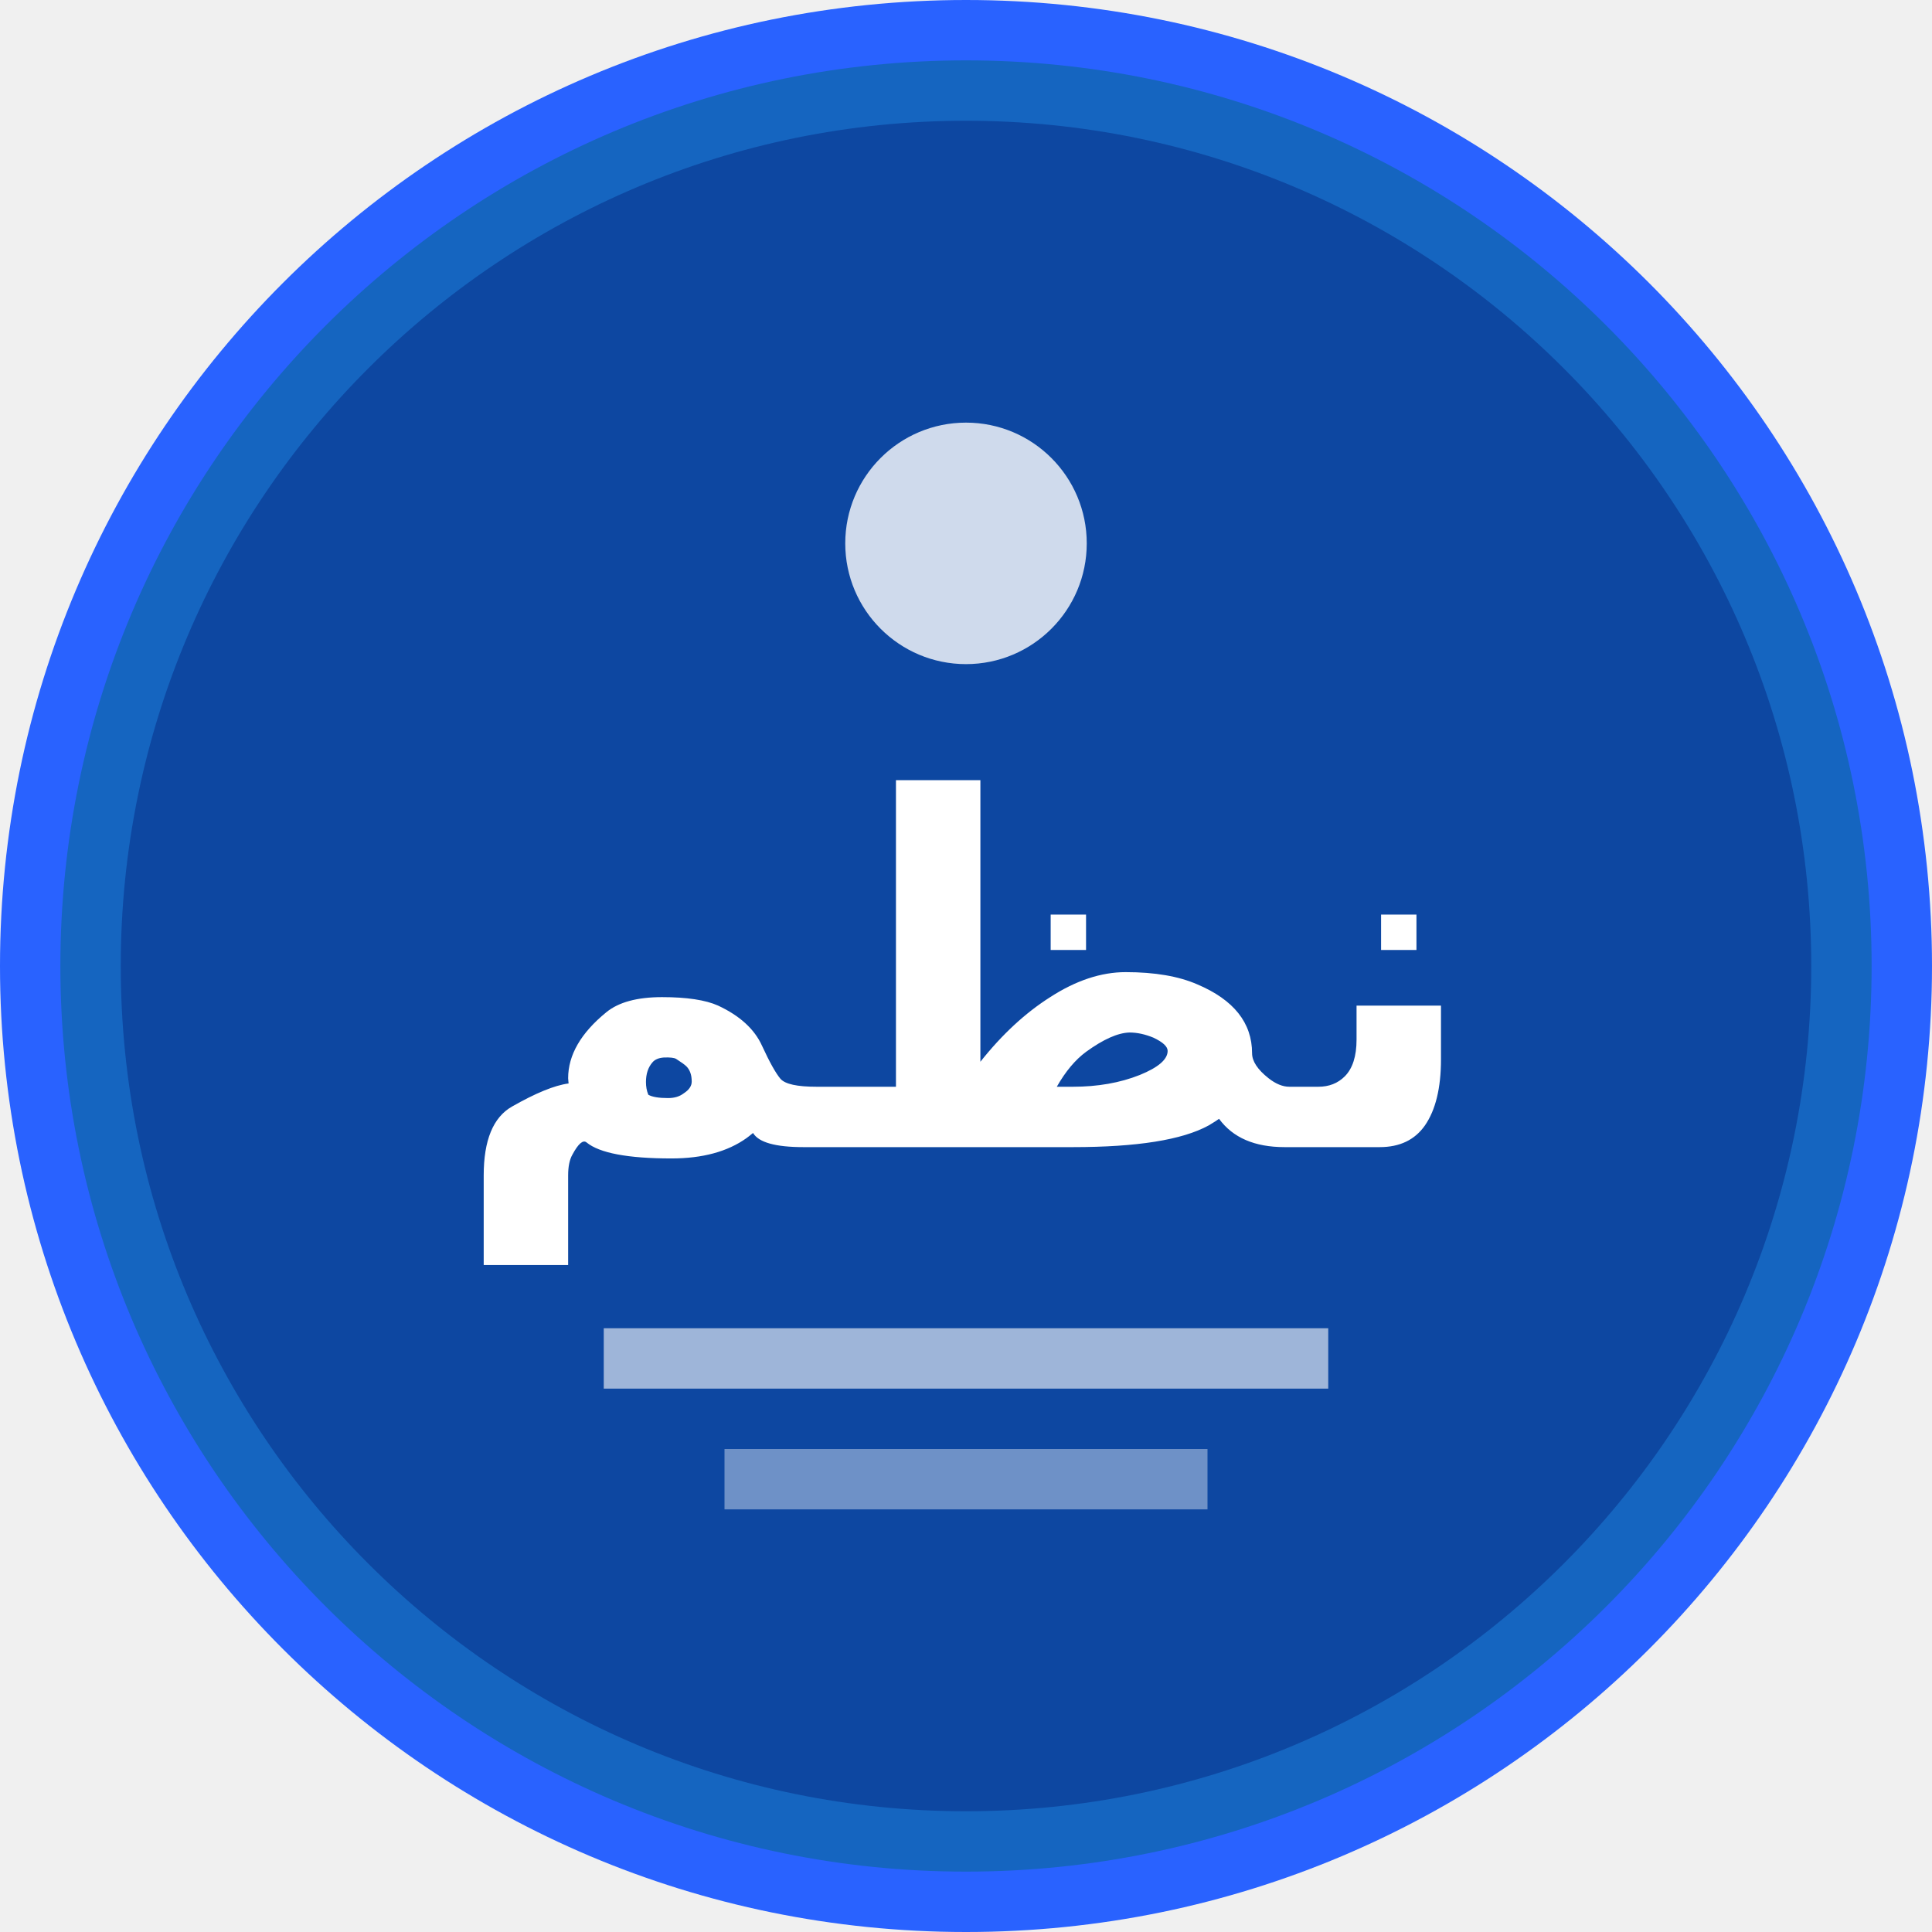
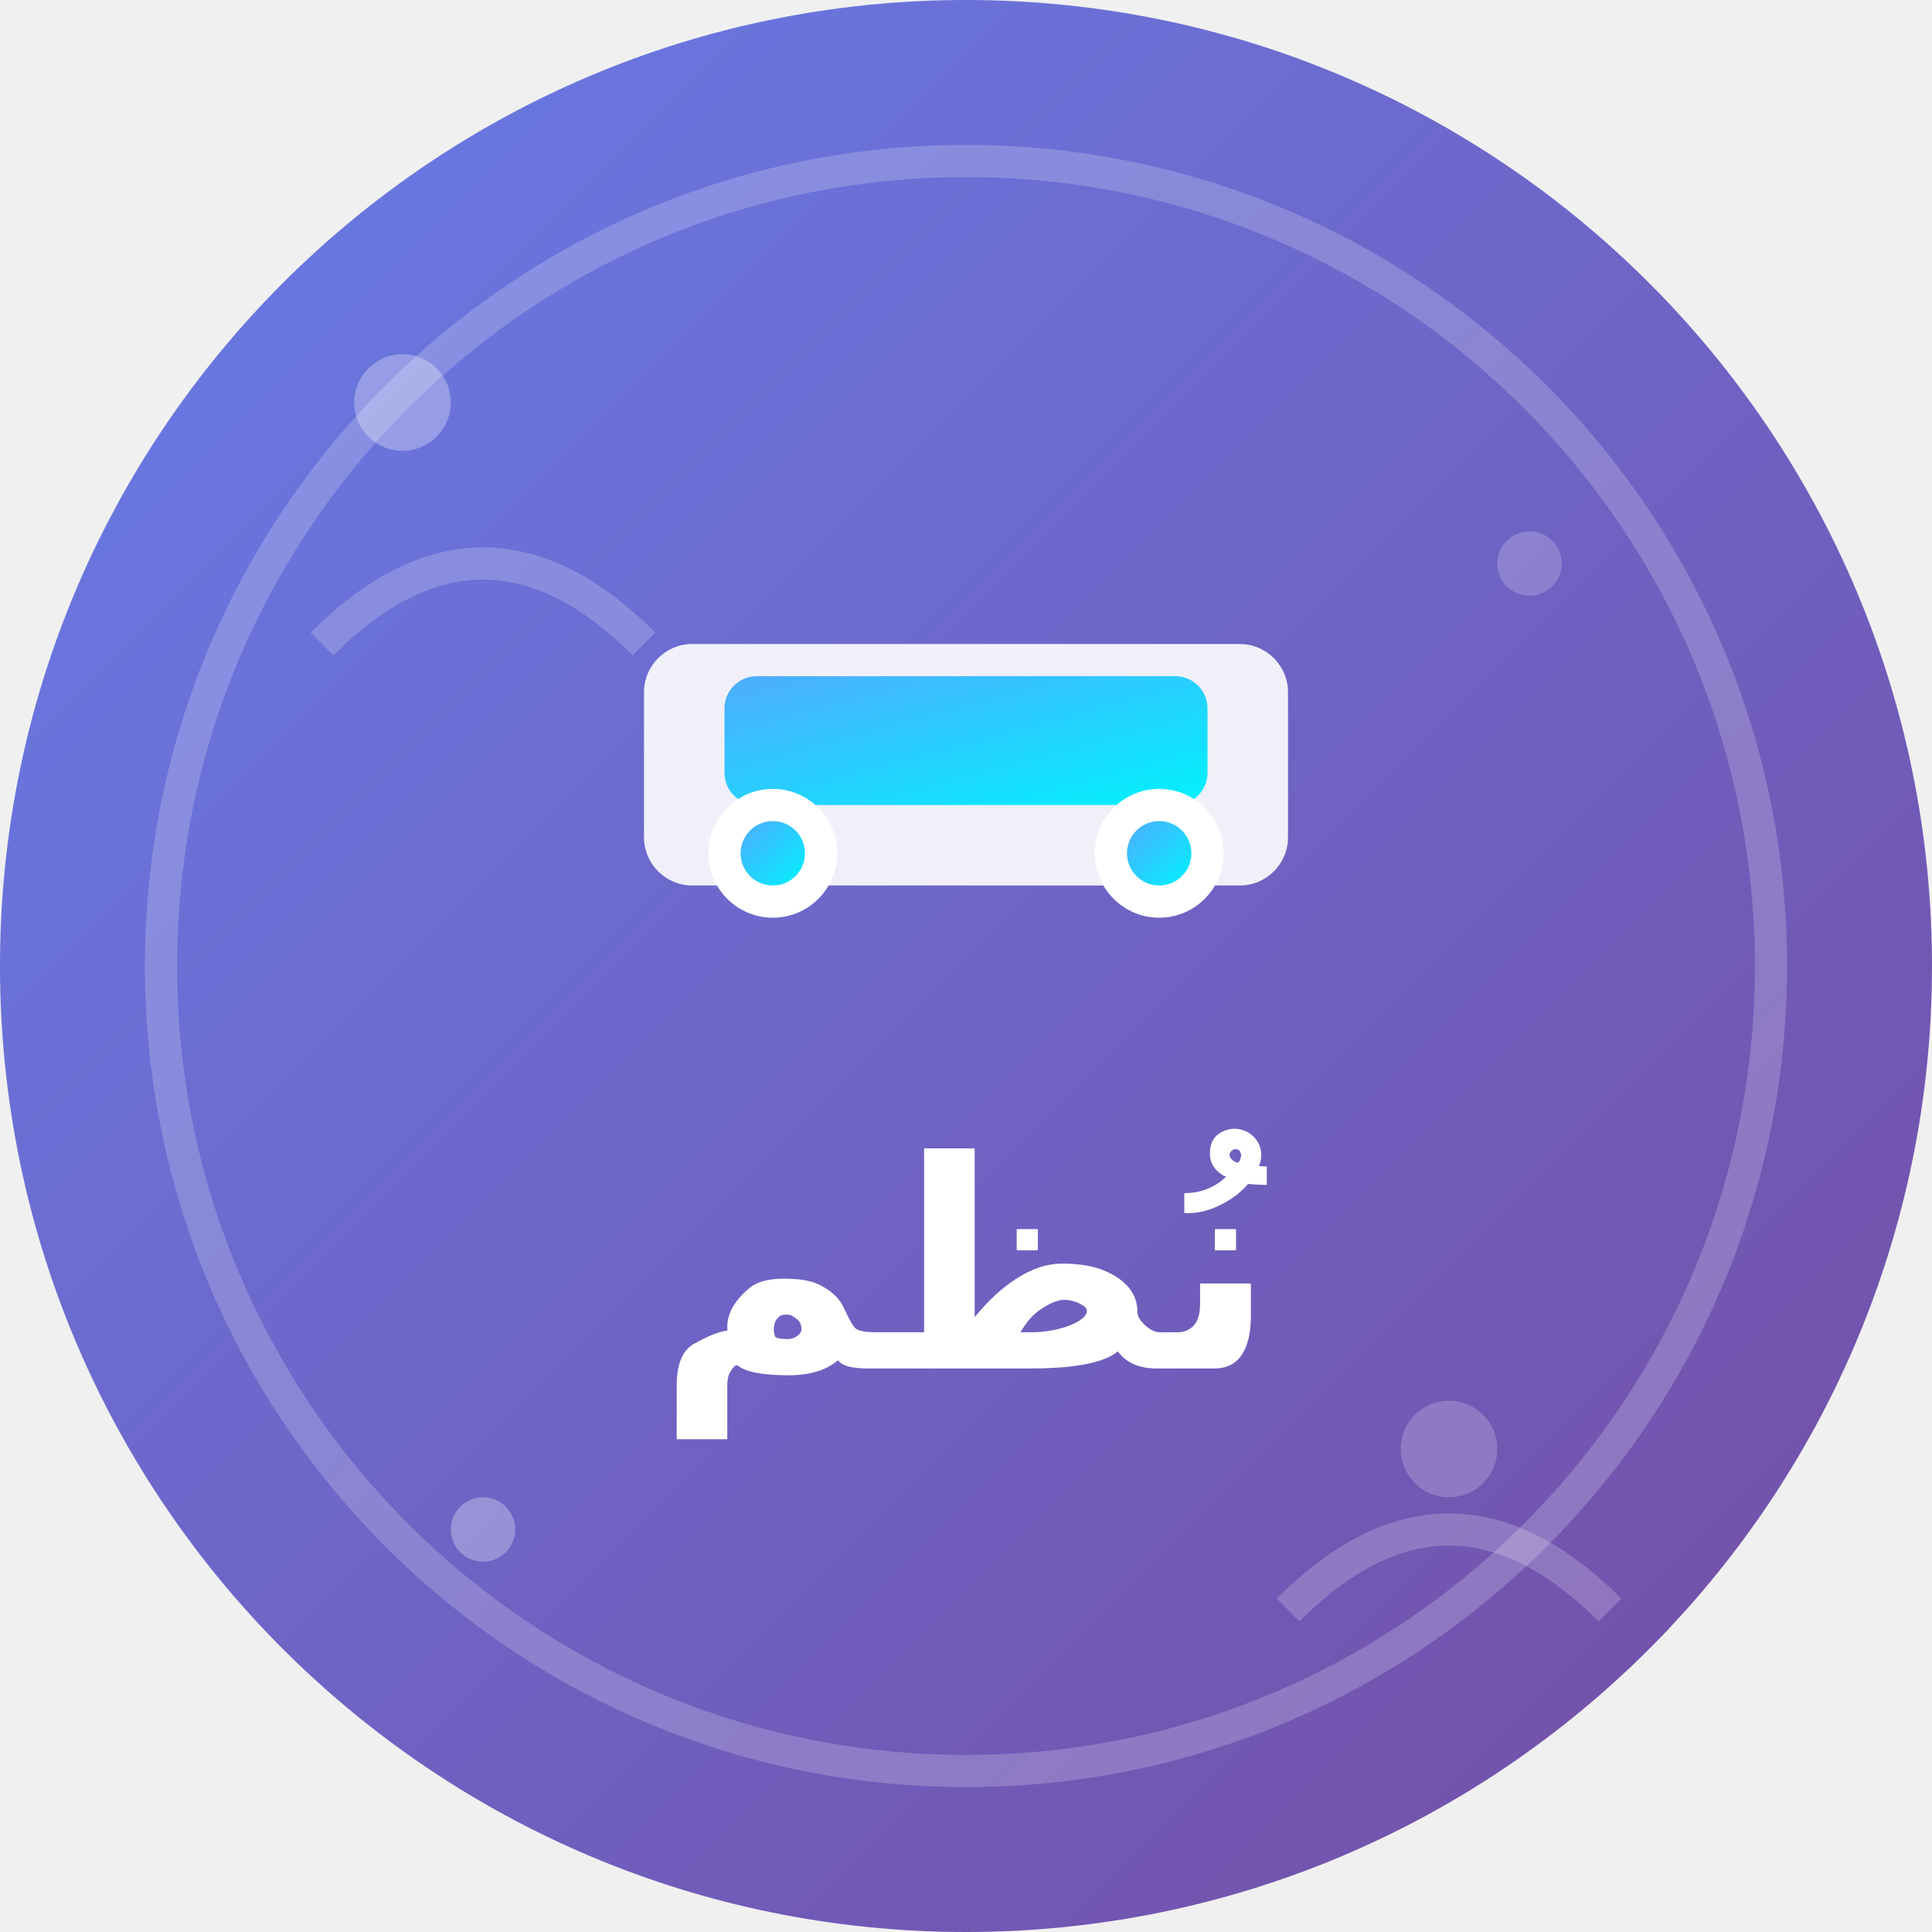
- <svg xmlns="http://www.w3.org/2000/svg" viewBox="0 0 64 64" width="64" height="64">
-   <circle cx="32" cy="32" r="32" fill="#2962ff" />
-   <circle cx="32" cy="32" r="30" fill="#1565c0" />
-   <circle cx="32" cy="32" r="28" fill="#0d47a1" />
-   <text x="32" y="38" text-anchor="middle" font-family="Arial, sans-serif" font-size="16" font-weight="bold" fill="white">نظم</text>
-   <circle cx="32" cy="18" r="4" fill="white" opacity="0.8" />
-   <rect x="20" y="44" width="24" height="2" fill="white" opacity="0.6" />
-   <rect x="24" y="48" width="16" height="2" fill="white" opacity="0.4" />
+ <svg xmlns="http://www.w3.org/2000/svg" viewBox="0 0 120 120" width="120" height="120">
+   <defs>
+     <linearGradient id="bgGradient" x1="0%" y1="0%" x2="100%" y2="100%">
+       <stop offset="0%" style="stop-color:#667eea;stop-opacity:1" />
+       <stop offset="100%" style="stop-color:#764ba2;stop-opacity:1" />
+     </linearGradient>
+     <linearGradient id="iconGradient" x1="0%" y1="0%" x2="100%" y2="100%">
+       <stop offset="0%" style="stop-color:#4facfe;stop-opacity:1" />
+       <stop offset="100%" style="stop-color:#00f2fe;stop-opacity:1" />
+     </linearGradient>
+   </defs>
+   <circle cx="60" cy="60" r="60" fill="url(#bgGradient)" />
+   <circle cx="60" cy="60" r="50" fill="none" stroke="rgba(255,255,255,0.2)" stroke-width="2" />
+   <g transform="translate(60,45)">
+     <rect x="-20" y="-5" width="40" height="15" rx="3" fill="white" opacity="0.9" />
+     <rect x="-15" y="-3" width="30" height="8" rx="2" fill="url(#iconGradient)" />
+     <circle cx="-12" cy="8" r="4" fill="white" />
+     <circle cx="12" cy="8" r="4" fill="white" />
+     <circle cx="-12" cy="8" r="2" fill="url(#iconGradient)" />
+     <circle cx="12" cy="8" r="2" fill="url(#iconGradient)" />
+   </g>
+   <text x="60" y="85" text-anchor="middle" font-family="Arial, sans-serif" font-size="18" font-weight="bold" fill="white">نُظم</text>
+   <circle cx="25" cy="25" r="3" fill="rgba(255,255,255,0.3)" />
+   <circle cx="95" cy="35" r="2" fill="rgba(255,255,255,0.2)" />
+   <circle cx="30" cy="95" r="2" fill="rgba(255,255,255,0.3)" />
+   <circle cx="90" cy="90" r="3" fill="rgba(255,255,255,0.2)" />
+   <path d="M 20 40 Q 30 30 40 40" stroke="rgba(255,255,255,0.2)" stroke-width="2" fill="none" />
+   <path d="M 80 100 Q 90 90 100 100" stroke="rgba(255,255,255,0.2)" stroke-width="2" fill="none" />
</svg>
